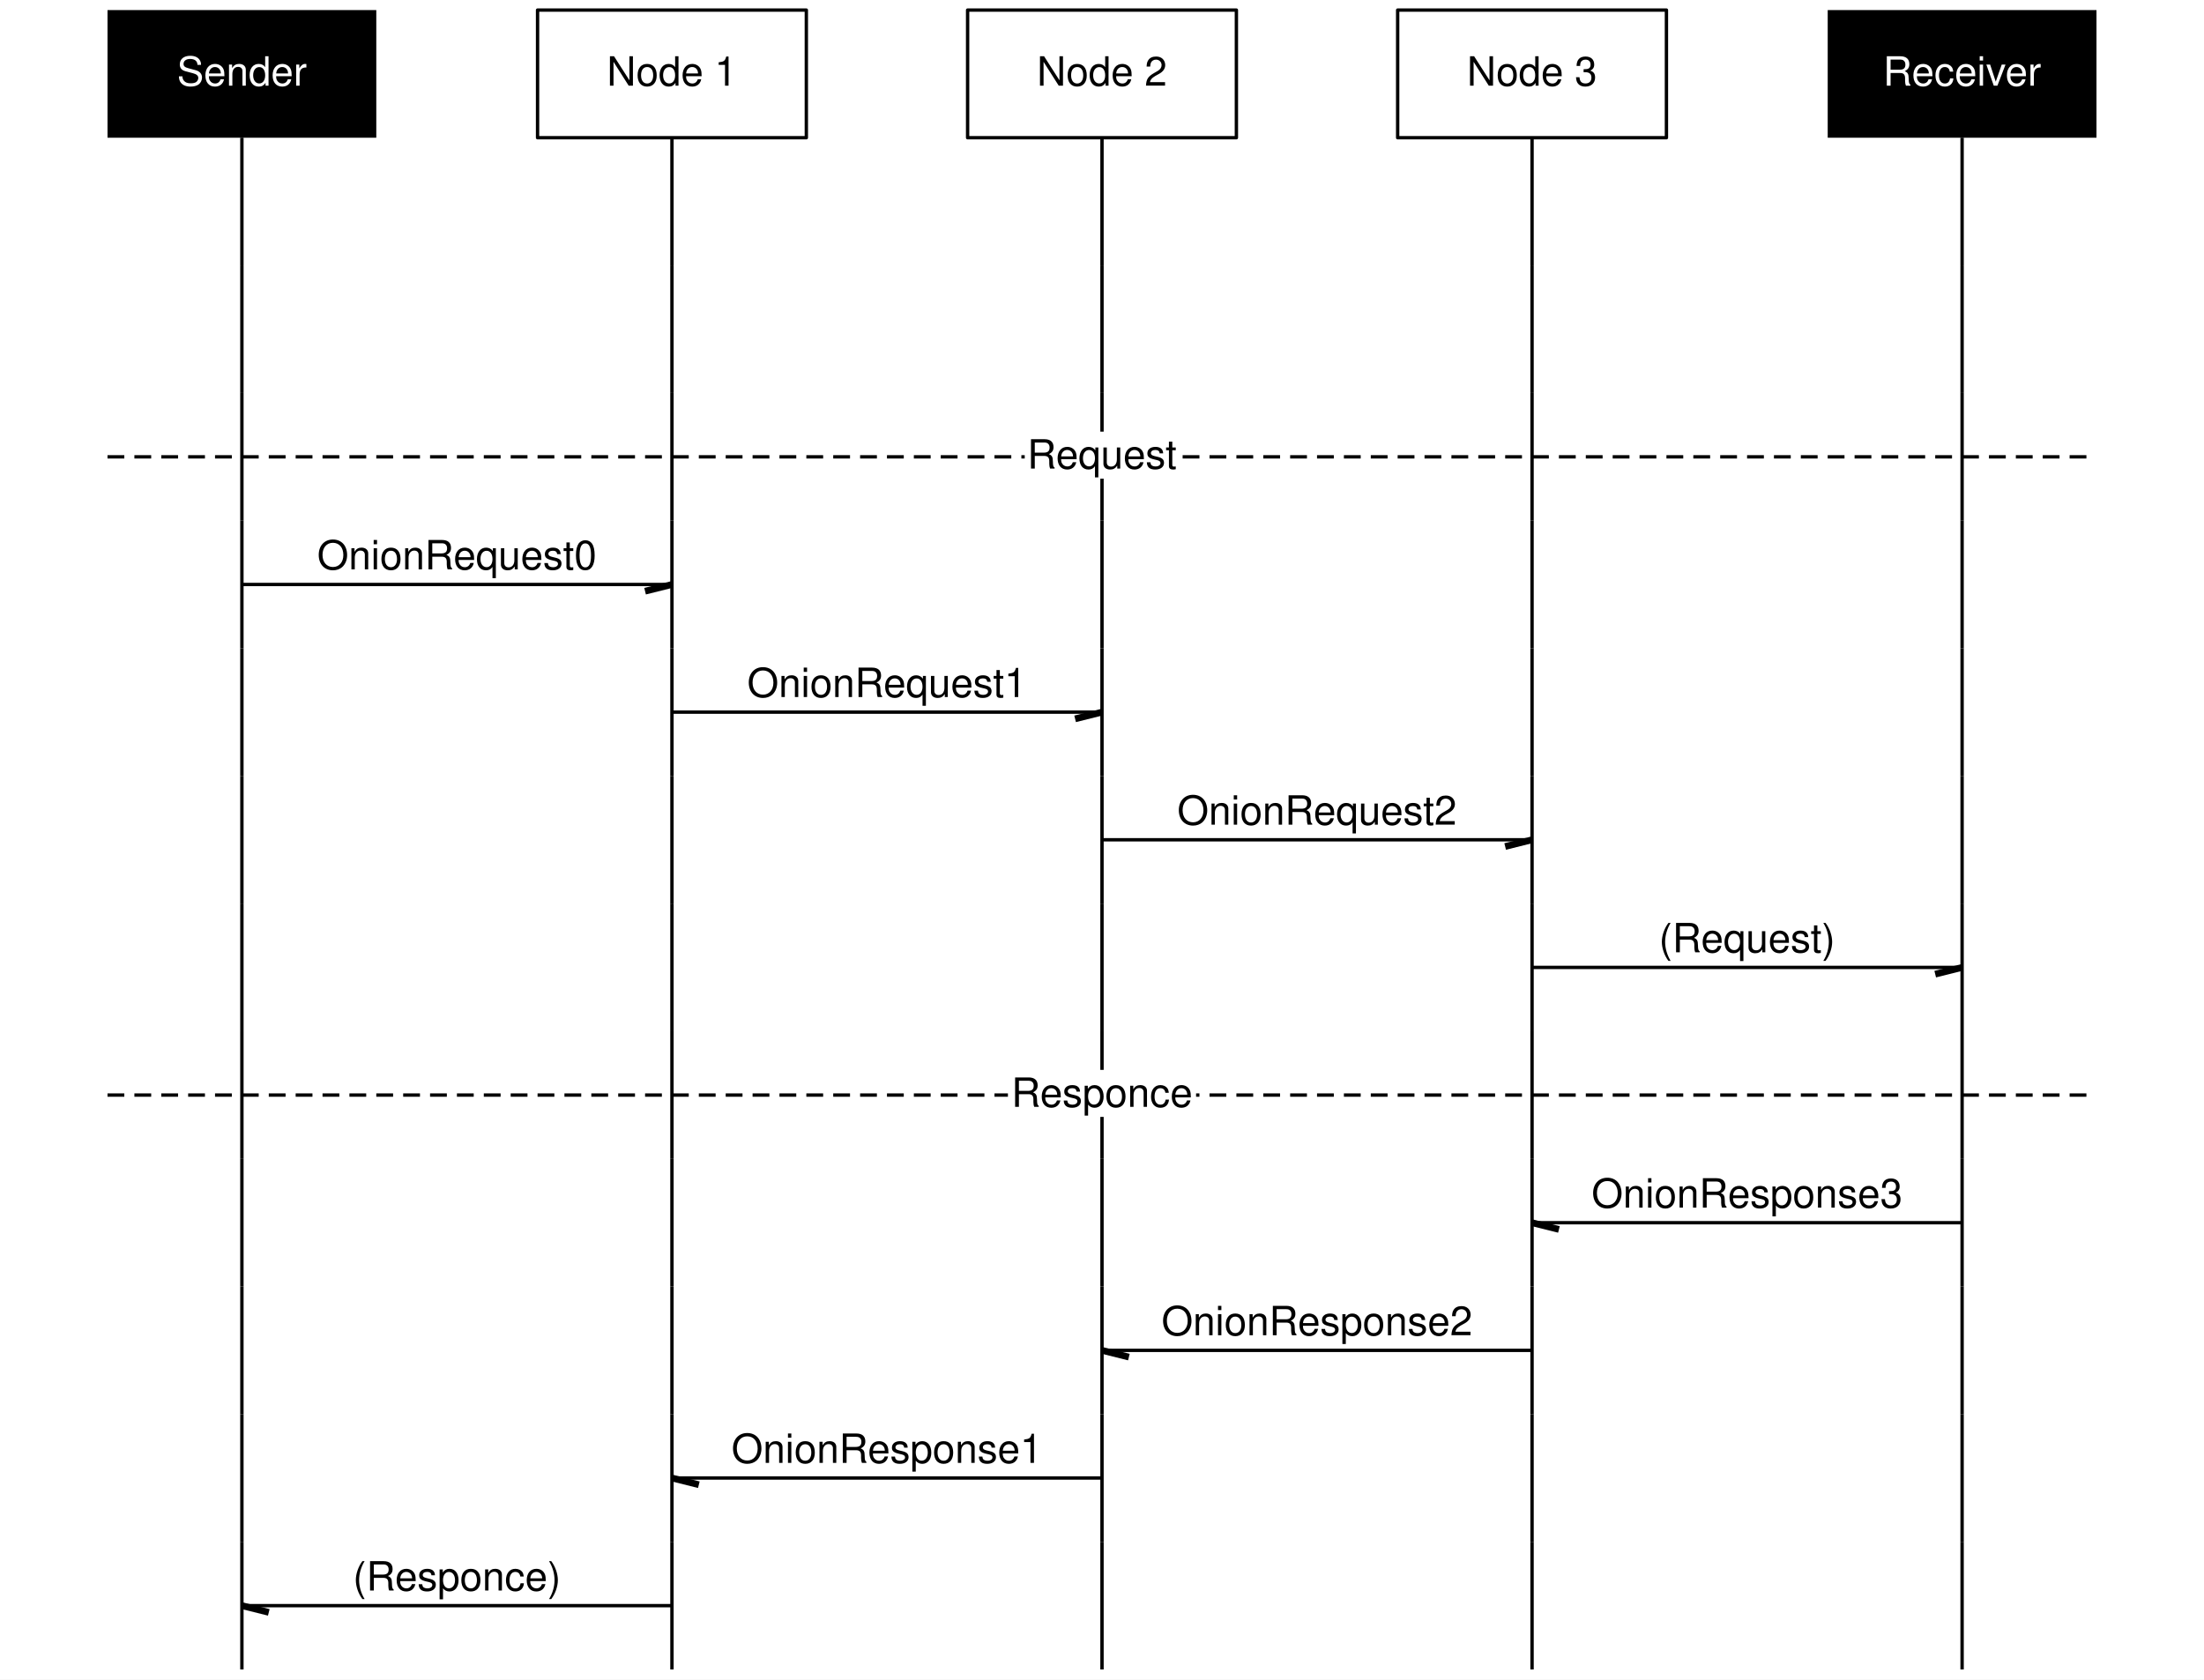
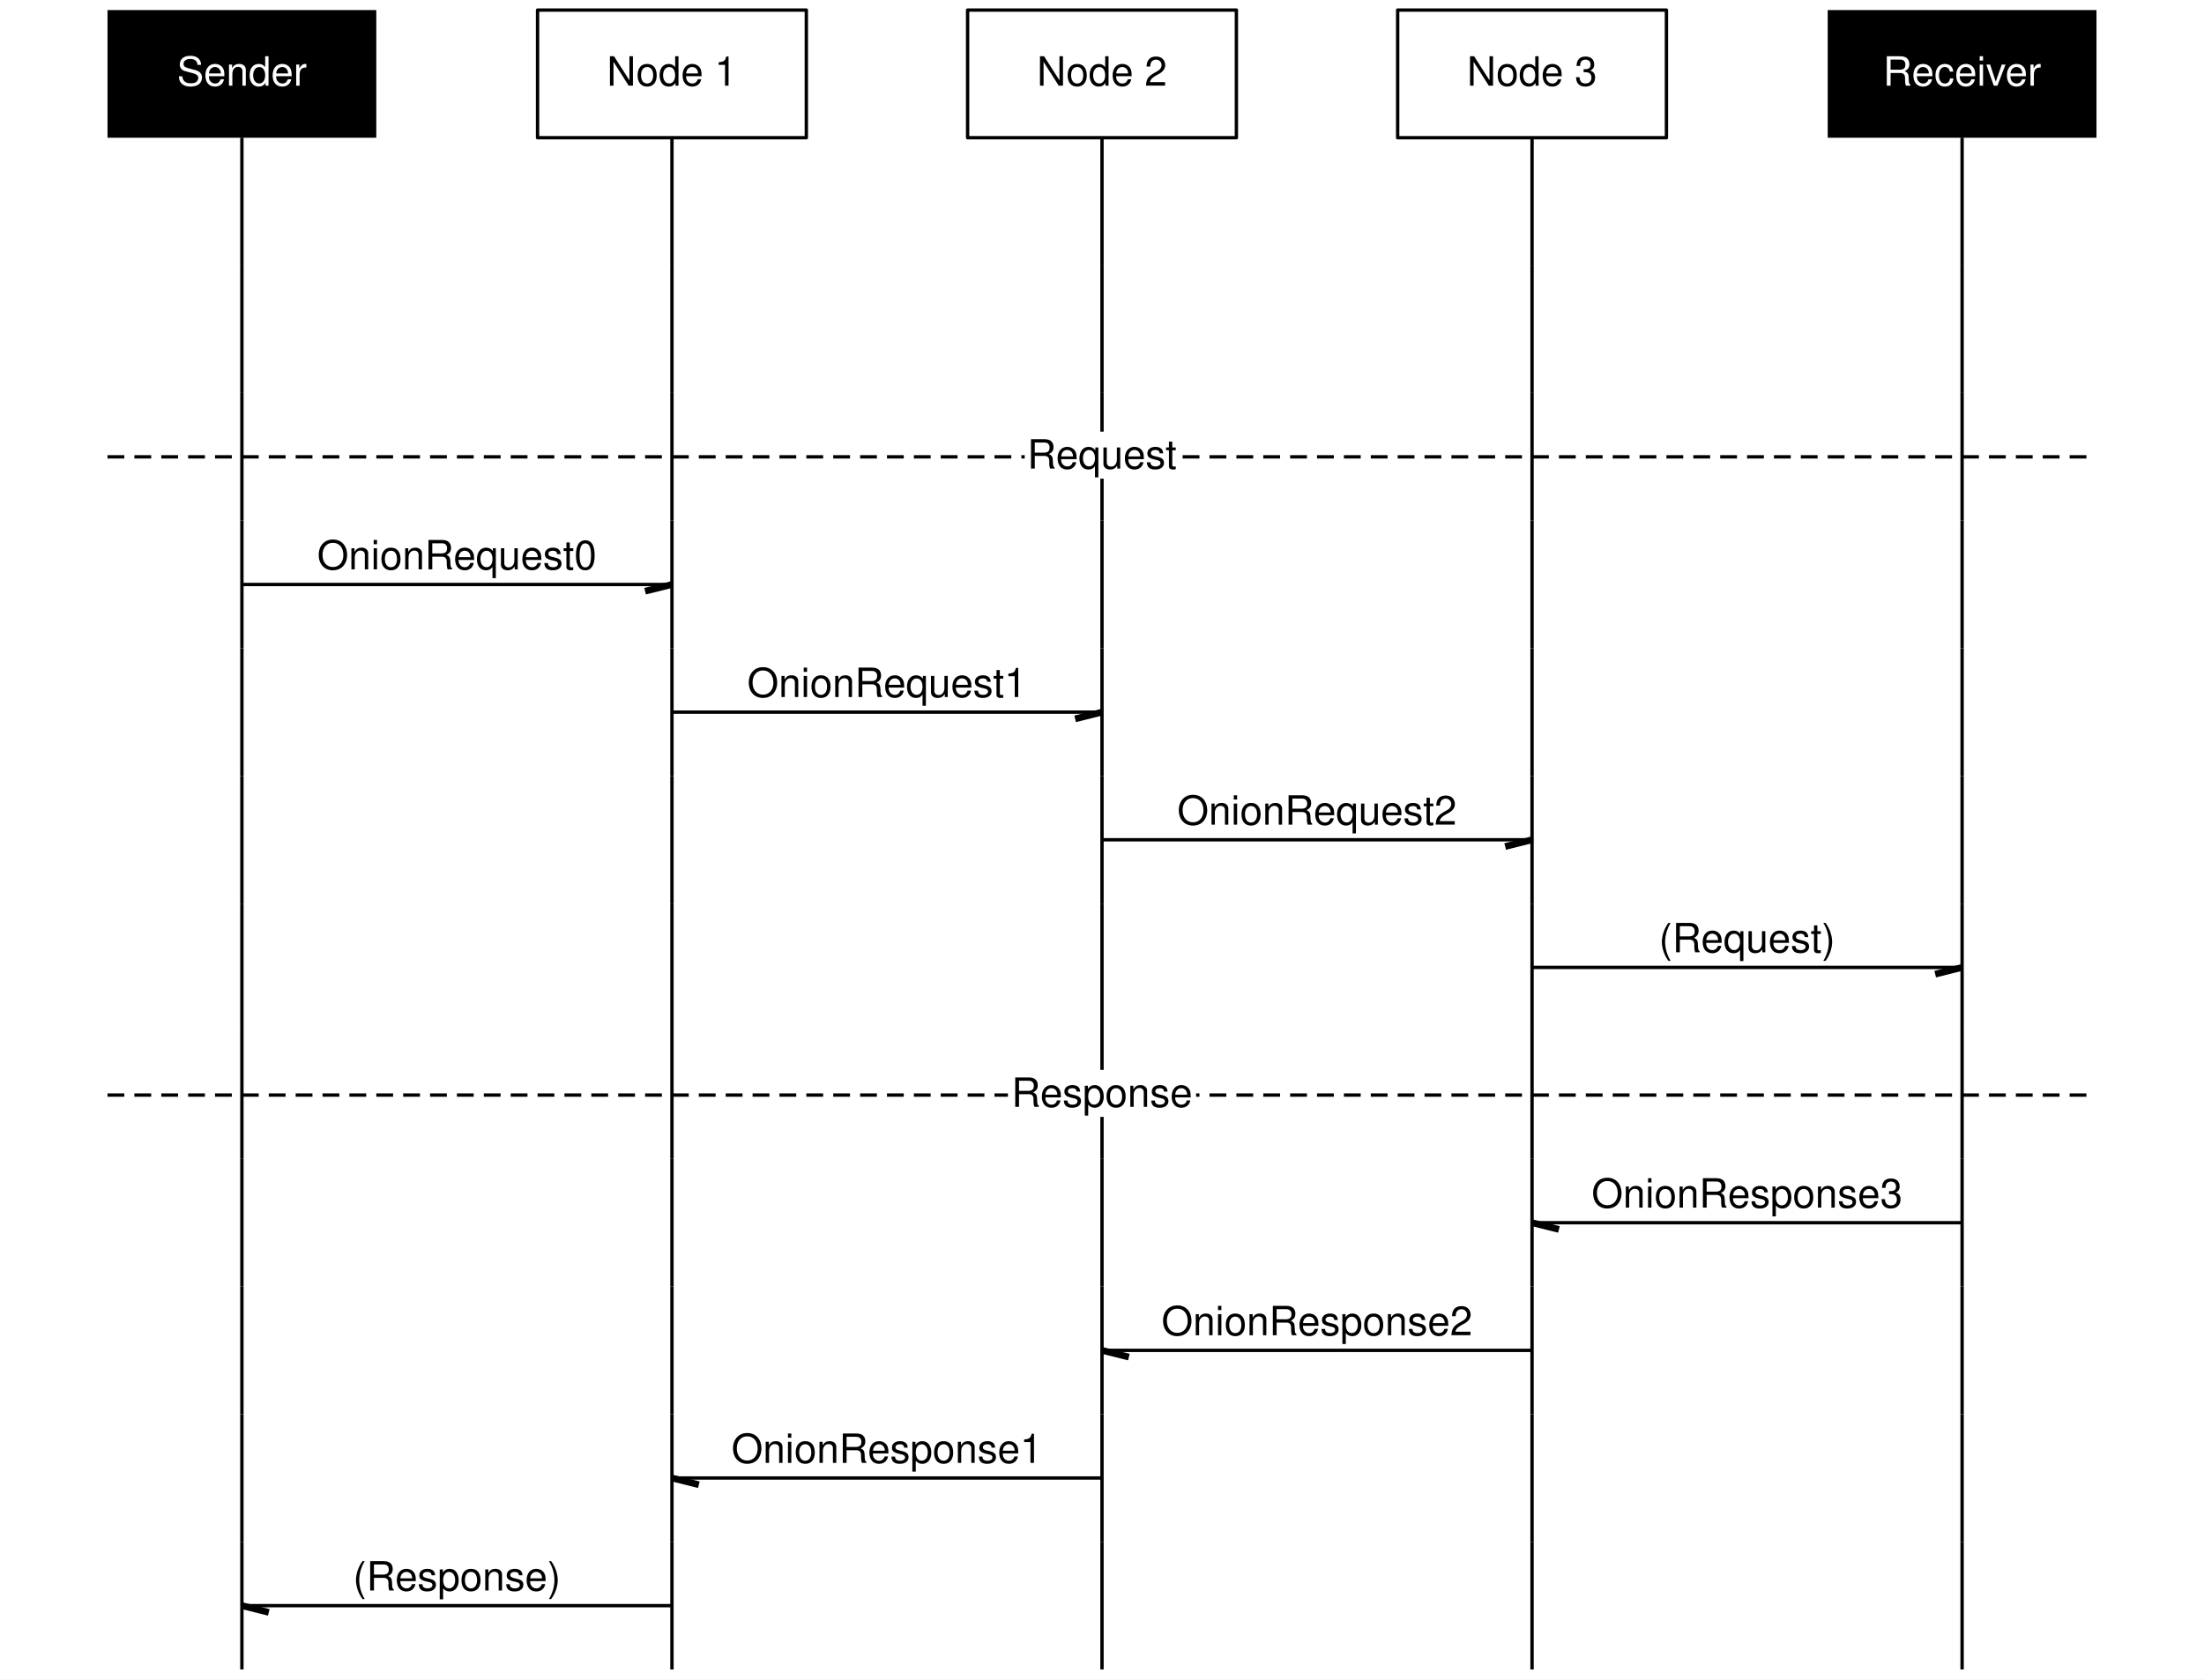
<svg xmlns="http://www.w3.org/2000/svg" version="1.1" id="mscgenjs__svg" class="mscgenjs__svg" width="656" height="500" viewBox="0 0 656 500">
  <defs>
    <style type="text/css">svg.mscgenjs__svg{font-family:Helvetica,sans-serif;font-size:12px;font-weight:normal;font-style:normal;text-decoration:none;background-color:white;stroke:black;stroke-width:2}.mscgenjs__svg path, .mscgenjs__svg rect{fill:none}.mscgenjs__svg .label-text-background{fill:white;stroke:white;stroke-width:0}.mscgenjs__svg .bglayer{fill:white;stroke:white;stroke-width:0}.mscgenjs__svg line{}.mscgenjs__svg .return, .mscgenjs__svg .comment{stroke-dasharray:5,3}.mscgenjs__svg .inline_expression_divider{stroke-dasharray:10,5}.mscgenjs__svg text{color:inherit;stroke:none;text-anchor:middle}.mscgenjs__svg text.anchor-start{text-anchor:start}.mscgenjs__svg .arrow-marker{overflow:visible}.mscgenjs__svg .arrow-style{stroke-width:1}.mscgenjs__svg .arcrow, .mscgenjs__svg .arcrowomit, .mscgenjs__svg .emphasised{stroke-linecap:butt}.mscgenjs__svg .arcrowomit{stroke-dasharray:2,2}.mscgenjs__svg .box, .mscgenjs__svg .entity{fill:white;stroke-linejoin:round}.mscgenjs__svg .inherit{stroke:inherit;color:inherit}.mscgenjs__svg .inherit-fill{fill:inherit}.mscgenjs__svg .watermark{font-size:48pt;font-weight:bold;opacity:0.14}.mscgenjs__svg text.entity-text{text-decoration:none}.mscgenjs__svg .entity{stroke:none;}.mscgenjs__svg line,.mscgenjs__svg rect,.mscgenjs__svg path{stroke-width:1px}.mscgenjs__svg .arrow-style{stroke-width:2;}.mscgenjs__svg .inline_expression,.mscgenjs__svg .inline_expression_divider,.mscgenjs__svg .inline_expression_label{stroke-width: 1px}</style>
    <marker orient="auto" id="mscgenjs__svgsignal-black" class="arrow-marker" viewBox="0 0 10 10" refX="9" refY="3" markerUnits="strokeWidth" markerWidth="10" markerHeight="10">
      <path d="M9,3 l-8, 2" class="arrow-style" style="stroke-dasharray:100,1;stroke:black" />
    </marker>
    <marker orient="auto" id="mscgenjs__svgsignal-u-black" class="arrow-marker" viewBox="0 0 10 10" refX="9" refY="3" markerUnits="strokeWidth" markerWidth="10" markerHeight="10">
      <path d="M9,3 l-8,-2" class="arrow-style" style="stroke-dasharray:100,1;stroke:black" />
    </marker>
    <marker orient="auto" id="mscgenjs__svgsignal-l-black" class="arrow-marker" viewBox="0 0 10 10" refX="9" refY="3" markerUnits="strokeWidth" markerWidth="10" markerHeight="10">
      <path d="M9,3 l 8, 2" class="arrow-style" style="stroke-dasharray:100,1;stroke:black" />
    </marker>
    <marker orient="auto" id="mscgenjs__svgsignal-lu-black" class="arrow-marker" viewBox="0 0 10 10" refX="9" refY="3" markerUnits="strokeWidth" markerWidth="10" markerHeight="10">
      <path d="M9,3 l 8,-2" class="arrow-style" style="stroke-dasharray:100,1;stroke:black" />
    </marker>
  </defs>
  <g id="mscgenjs__svg_body" transform="translate(32,3) scale(1,1)">
    <g id="mscgenjs__svg_background">
      <rect width="656" height="500" x="-32" y="-3" class="bglayer" />
    </g>
    <g id="mscgenjs__svg_arcspans" />
    <g id="mscgenjs__svg_lifelines">
      <line x1="40" y1="38" x2="40" y2="76" class="arcrow" />
      <line x1="168" y1="38" x2="168" y2="76" class="arcrow" style="stroke:black;" />
      <line x1="296" y1="38" x2="296" y2="76" class="arcrow" style="stroke:black;" />
      <line x1="424" y1="38" x2="424" y2="76" class="arcrow" style="stroke:black;" />
      <line x1="552" y1="38" x2="552" y2="76" class="arcrow" />
      <line x1="40" y1="76" x2="40" y2="114" class="arcrow" />
      <line x1="168" y1="76" x2="168" y2="114" class="arcrow" style="stroke:black;" />
      <line x1="296" y1="76" x2="296" y2="114" class="arcrow" style="stroke:black;" />
      <line x1="424" y1="76" x2="424" y2="114" class="arcrow" style="stroke:black;" />
      <line x1="552" y1="76" x2="552" y2="114" class="arcrow" />
      <line x1="40" y1="114" x2="40" y2="152" class="arcrow" />
      <line x1="168" y1="114" x2="168" y2="152" class="arcrow" style="stroke:black;" />
      <line x1="296" y1="114" x2="296" y2="152" class="arcrow" style="stroke:black;" />
      <line x1="424" y1="114" x2="424" y2="152" class="arcrow" style="stroke:black;" />
      <line x1="552" y1="114" x2="552" y2="152" class="arcrow" />
      <line x1="40" y1="152" x2="40" y2="190" class="arcrow" />
      <line x1="168" y1="152" x2="168" y2="190" class="arcrow" style="stroke:black;" />
      <line x1="296" y1="152" x2="296" y2="190" class="arcrow" style="stroke:black;" />
      <line x1="424" y1="152" x2="424" y2="190" class="arcrow" style="stroke:black;" />
      <line x1="552" y1="152" x2="552" y2="190" class="arcrow" />
      <line x1="40" y1="190" x2="40" y2="228" class="arcrow" />
      <line x1="168" y1="190" x2="168" y2="228" class="arcrow" style="stroke:black;" />
      <line x1="296" y1="190" x2="296" y2="228" class="arcrow" style="stroke:black;" />
      <line x1="424" y1="190" x2="424" y2="228" class="arcrow" style="stroke:black;" />
      <line x1="552" y1="190" x2="552" y2="228" class="arcrow" />
      <line x1="40" y1="228" x2="40" y2="266" class="arcrow" />
      <line x1="168" y1="228" x2="168" y2="266" class="arcrow" style="stroke:black;" />
      <line x1="296" y1="228" x2="296" y2="266" class="arcrow" style="stroke:black;" />
      <line x1="424" y1="228" x2="424" y2="266" class="arcrow" style="stroke:black;" />
      <line x1="552" y1="228" x2="552" y2="266" class="arcrow" />
      <line x1="40" y1="266" x2="40" y2="304" class="arcrow" />
      <line x1="168" y1="266" x2="168" y2="304" class="arcrow" style="stroke:black;" />
      <line x1="296" y1="266" x2="296" y2="304" class="arcrow" style="stroke:black;" />
      <line x1="424" y1="266" x2="424" y2="304" class="arcrow" style="stroke:black;" />
      <line x1="552" y1="266" x2="552" y2="304" class="arcrow" />
      <line x1="40" y1="304" x2="40" y2="342" class="arcrow" />
      <line x1="168" y1="304" x2="168" y2="342" class="arcrow" style="stroke:black;" />
      <line x1="296" y1="304" x2="296" y2="342" class="arcrow" style="stroke:black;" />
      <line x1="424" y1="304" x2="424" y2="342" class="arcrow" style="stroke:black;" />
      <line x1="552" y1="304" x2="552" y2="342" class="arcrow" />
      <line x1="40" y1="342" x2="40" y2="380" class="arcrow" />
      <line x1="168" y1="342" x2="168" y2="380" class="arcrow" style="stroke:black;" />
      <line x1="296" y1="342" x2="296" y2="380" class="arcrow" style="stroke:black;" />
      <line x1="424" y1="342" x2="424" y2="380" class="arcrow" style="stroke:black;" />
      <line x1="552" y1="342" x2="552" y2="380" class="arcrow" />
      <line x1="40" y1="380" x2="40" y2="418" class="arcrow" />
      <line x1="168" y1="380" x2="168" y2="418" class="arcrow" style="stroke:black;" />
      <line x1="296" y1="380" x2="296" y2="418" class="arcrow" style="stroke:black;" />
      <line x1="424" y1="380" x2="424" y2="418" class="arcrow" style="stroke:black;" />
      <line x1="552" y1="380" x2="552" y2="418" class="arcrow" />
      <line x1="40" y1="418" x2="40" y2="456" class="arcrow" />
      <line x1="168" y1="418" x2="168" y2="456" class="arcrow" style="stroke:black;" />
      <line x1="296" y1="418" x2="296" y2="456" class="arcrow" style="stroke:black;" />
      <line x1="424" y1="418" x2="424" y2="456" class="arcrow" style="stroke:black;" />
      <line x1="552" y1="418" x2="552" y2="456" class="arcrow" />
      <line x1="40" y1="456" x2="40" y2="494" class="arcrow" />
      <line x1="168" y1="456" x2="168" y2="494" class="arcrow" style="stroke:black;" />
      <line x1="296" y1="456" x2="296" y2="494" class="arcrow" style="stroke:black;" />
      <line x1="424" y1="456" x2="424" y2="494" class="arcrow" style="stroke:black;" />
      <line x1="552" y1="456" x2="552" y2="494" class="arcrow" />
    </g>
    <g id="mscgenjs__svg_sequence">
      <g>
        <g>
          <rect width="80" height="38" class="entity" style="fill:black;" />
          <g>
            <text x="40" y="22.5" class="entity-text " style="fill:white;">
              <tspan>Sender</tspan>
            </text>
          </g>
        </g>
        <g>
          <rect width="80" height="38" x="128" class="entity" style="stroke:black;" />
          <g>
            <text x="168" y="22.5" class="entity-text ">
              <tspan>Node 1</tspan>
            </text>
          </g>
        </g>
        <g>
          <rect width="80" height="38" x="256" class="entity" style="stroke:black;" />
          <g>
            <text x="296" y="22.5" class="entity-text ">
              <tspan>Node 2</tspan>
            </text>
          </g>
        </g>
        <g>
          <rect width="80" height="38" x="384" class="entity" style="stroke:black;" />
          <g>
            <text x="424" y="22.5" class="entity-text ">
              <tspan>Node 3</tspan>
            </text>
          </g>
        </g>
        <g>
          <rect width="80" height="38" x="512" class="entity" style="fill:black;" />
          <g>
            <text x="552" y="22.5" class="entity-text " style="fill:white;">
              <tspan>Receiver</tspan>
            </text>
          </g>
        </g>
      </g>
      <g />
      <g>
        <line x1="0" y1="133" x2="592" y2="133" class="comment" />
        <g>
          <rect width="46" height="14" x="273" y="125.5" class="label-text-background" />
          <text x="296" y="136.5" class="empty-text comment-row-text ">
            <tspan>Request</tspan>
          </text>
        </g>
      </g>
      <g>
        <line x1="40" y1="171" x2="168" y2="171" class="arc directional signal" style="stroke:black" marker-end="url(#mscgenjs__svgsignal-black)" />
        <g>
          <rect width="86" height="14" x="61" y="155.5" class="label-text-background" />
          <text x="104" y="166.5" class="directional-text signal-text ">
            <tspan>OnionRequest0</tspan>
          </text>
        </g>
      </g>
      <g>
        <line x1="168" y1="209" x2="296" y2="209" class="arc directional signal" style="stroke:black" marker-end="url(#mscgenjs__svgsignal-black)" />
        <g>
          <rect width="86" height="14" x="189" y="193.5" class="label-text-background" />
          <text x="232" y="204.5" class="directional-text signal-text ">
            <tspan>OnionRequest1</tspan>
          </text>
        </g>
      </g>
      <g>
        <line x1="296" y1="247" x2="424" y2="247" class="arc directional signal" style="stroke:black" marker-end="url(#mscgenjs__svgsignal-black)" />
        <g>
          <rect width="86" height="14" x="317" y="231.5" class="label-text-background" />
          <text x="360" y="242.5" class="directional-text signal-text ">
            <tspan>OnionRequest2</tspan>
          </text>
        </g>
      </g>
      <g>
        <line x1="424" y1="285" x2="552" y2="285" class="arc directional signal" style="stroke:black" marker-end="url(#mscgenjs__svgsignal-black)" />
        <g>
          <rect width="54" height="14" x="461" y="269.5" class="label-text-background" />
          <text x="488" y="280.5" class="directional-text signal-text ">
            <tspan>(Request)</tspan>
          </text>
        </g>
      </g>
      <g>
        <line x1="0" y1="323" x2="592" y2="323" class="comment" />
        <g>
          <rect width="56" height="14" x="268" y="315.5" class="label-text-background" />
          <text x="296" y="326.5" class="empty-text comment-row-text ">
-             <tspan>Responce</tspan>
+             <tspan>Response</tspan>
          </text>
        </g>
      </g>
      <g>
        <line x1="552" y1="361" x2="424" y2="361" class="arc directional signal" style="stroke:black" marker-end="url(#mscgenjs__svgsignal-u-black)" />
        <g>
          <rect width="96" height="14" x="440" y="345.5" class="label-text-background" />
          <text x="488" y="356.5" class="directional-text signal-text ">
            <tspan>OnionResponse3</tspan>
          </text>
        </g>
      </g>
      <g>
        <line x1="424" y1="399" x2="296" y2="399" class="arc directional signal" style="stroke:black" marker-end="url(#mscgenjs__svgsignal-u-black)" />
        <g>
          <rect width="96" height="14" x="312" y="383.5" class="label-text-background" />
          <text x="360" y="394.5" class="directional-text signal-text ">
            <tspan>OnionResponse2</tspan>
          </text>
        </g>
      </g>
      <g>
        <line x1="296" y1="437" x2="168" y2="437" class="arc directional signal" style="stroke:black" marker-end="url(#mscgenjs__svgsignal-u-black)" />
        <g>
          <rect width="96" height="14" x="184" y="421.5" class="label-text-background" />
          <text x="232" y="432.5" class="directional-text signal-text ">
            <tspan>OnionResponse1</tspan>
          </text>
        </g>
      </g>
      <g>
        <line x1="168" y1="475" x2="40" y2="475" class="arc directional signal" style="stroke:black" marker-end="url(#mscgenjs__svgsignal-u-black)" />
        <g>
          <rect width="64" height="14" x="72" y="459.5" class="label-text-background" />
          <text x="104" y="470.5" class="directional-text signal-text ">
-             <tspan>(Responce)</tspan>
+             <tspan>(Response)</tspan>
          </text>
        </g>
      </g>
    </g>
    <g id="mscgenjs__svg_notes" />
    <g id="mscgenjs__svg_watermark" />
  </g>
</svg>
